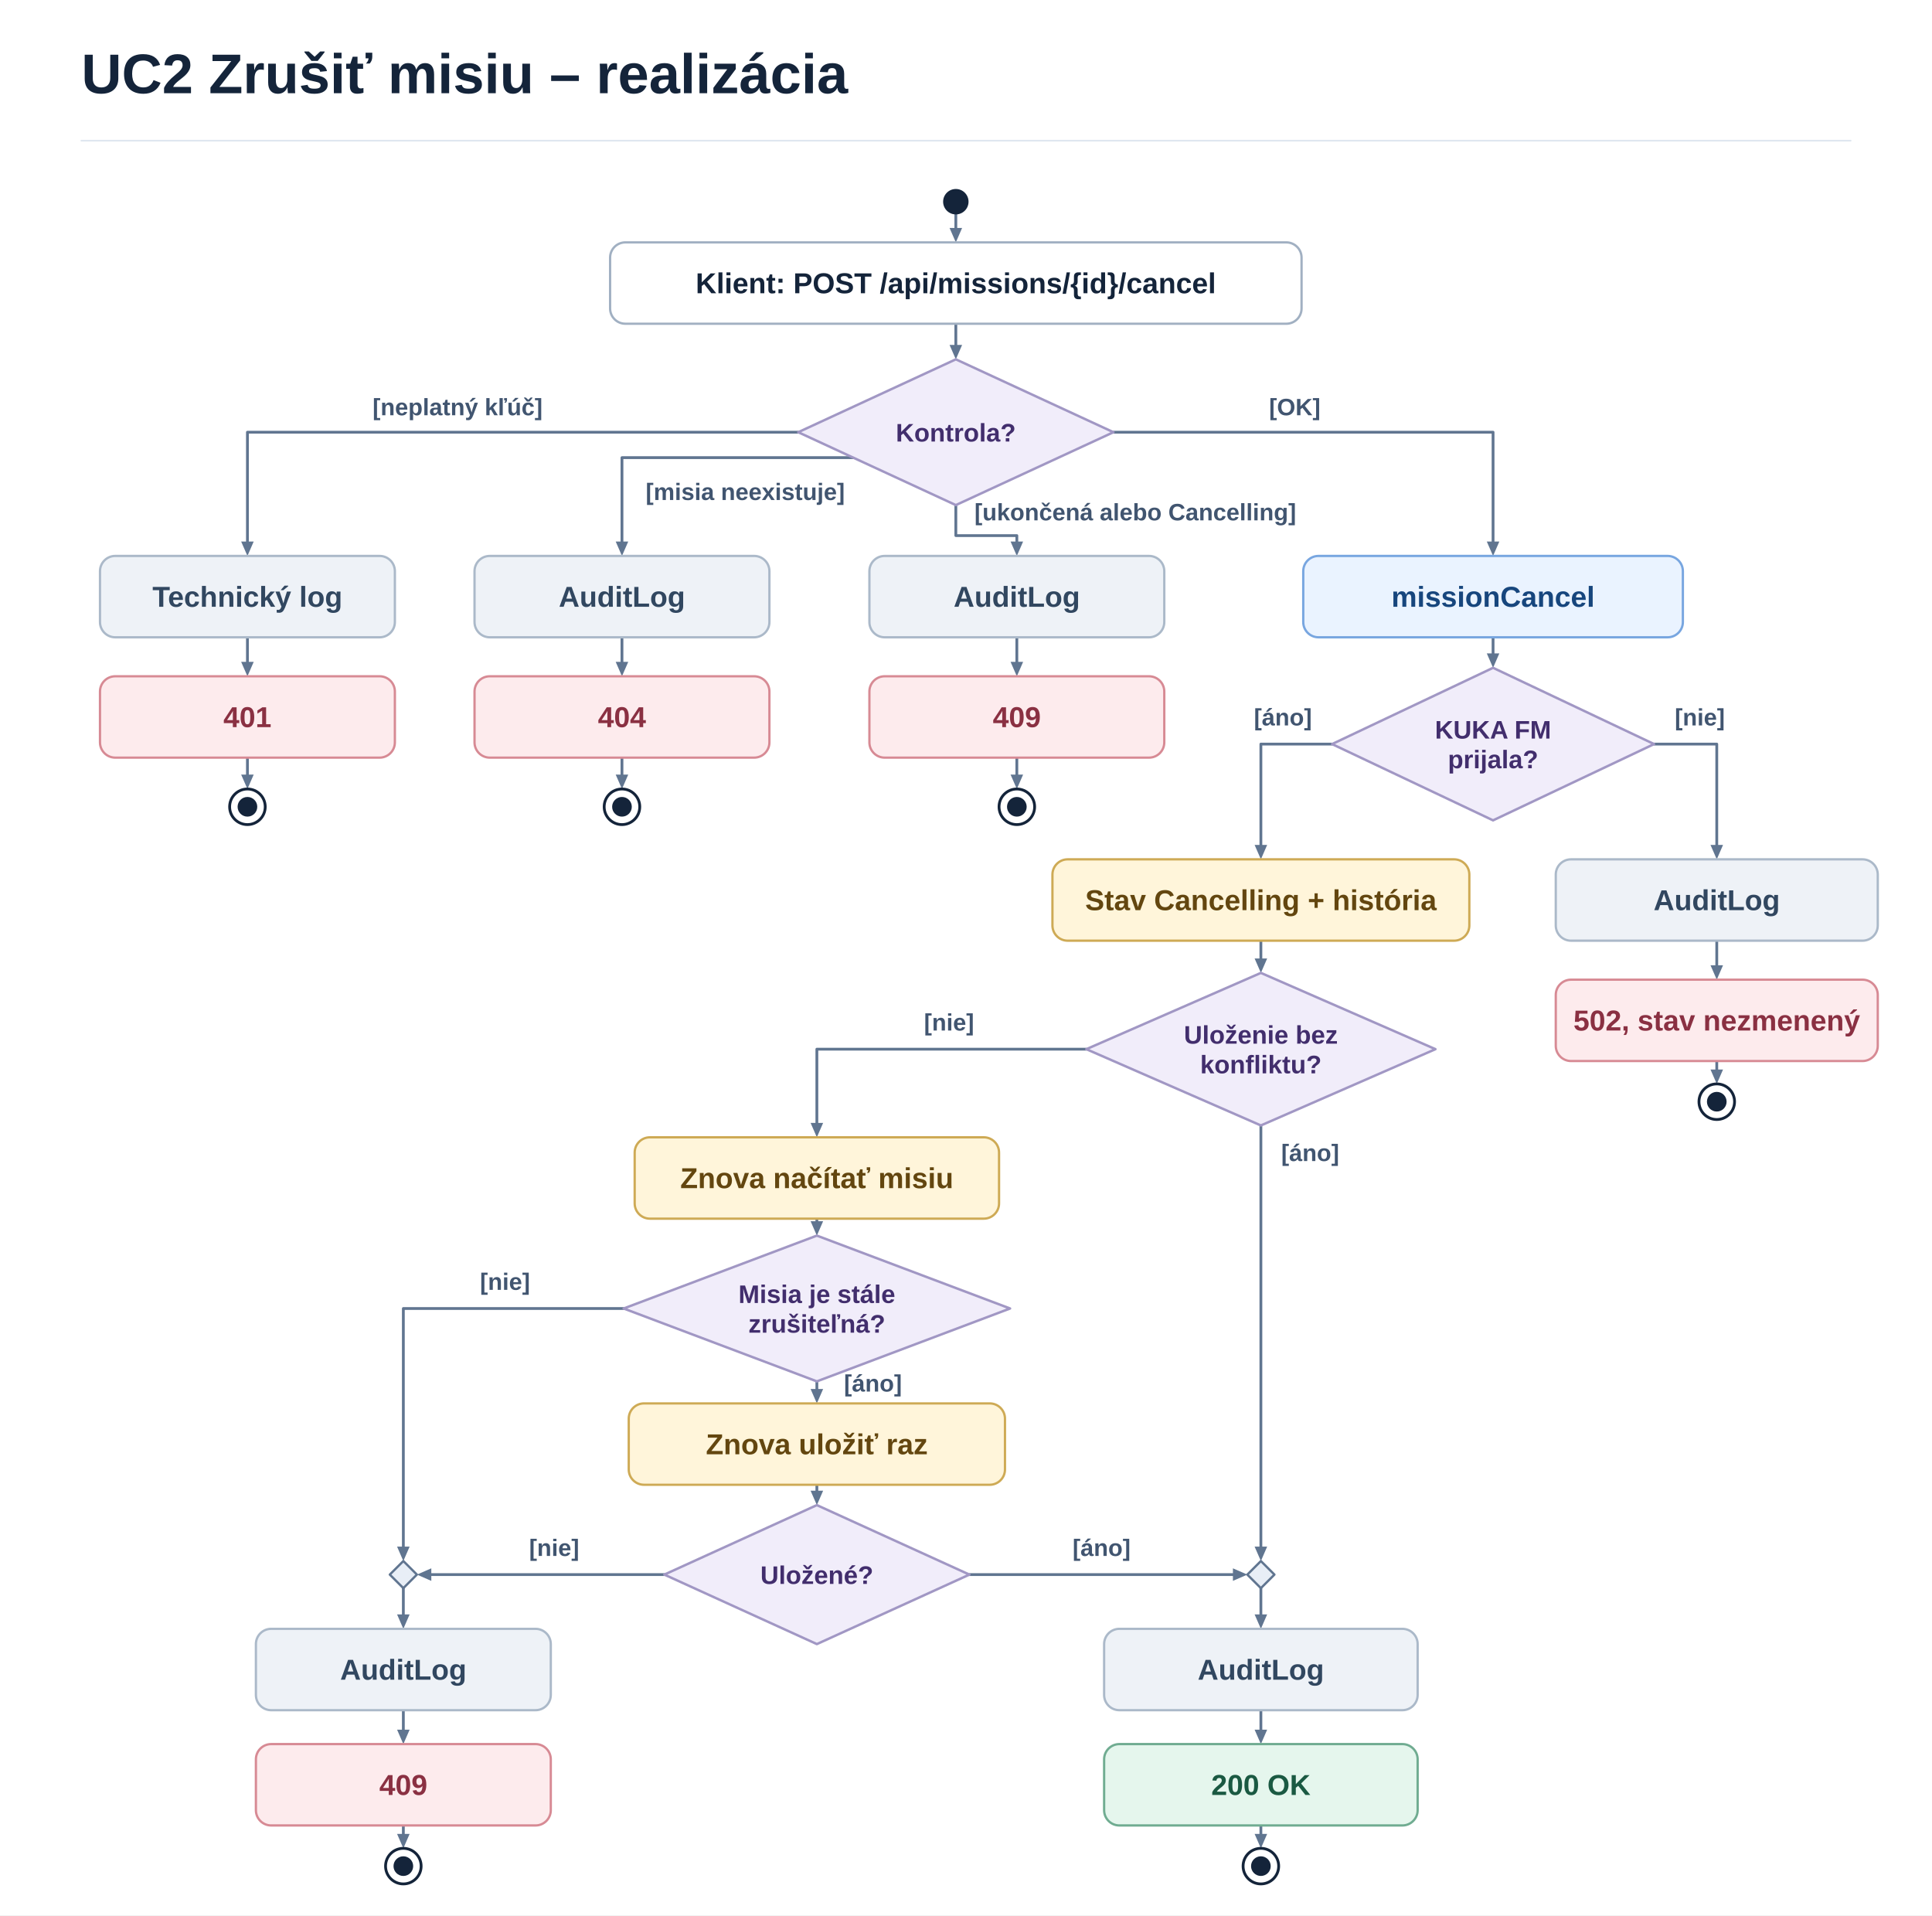
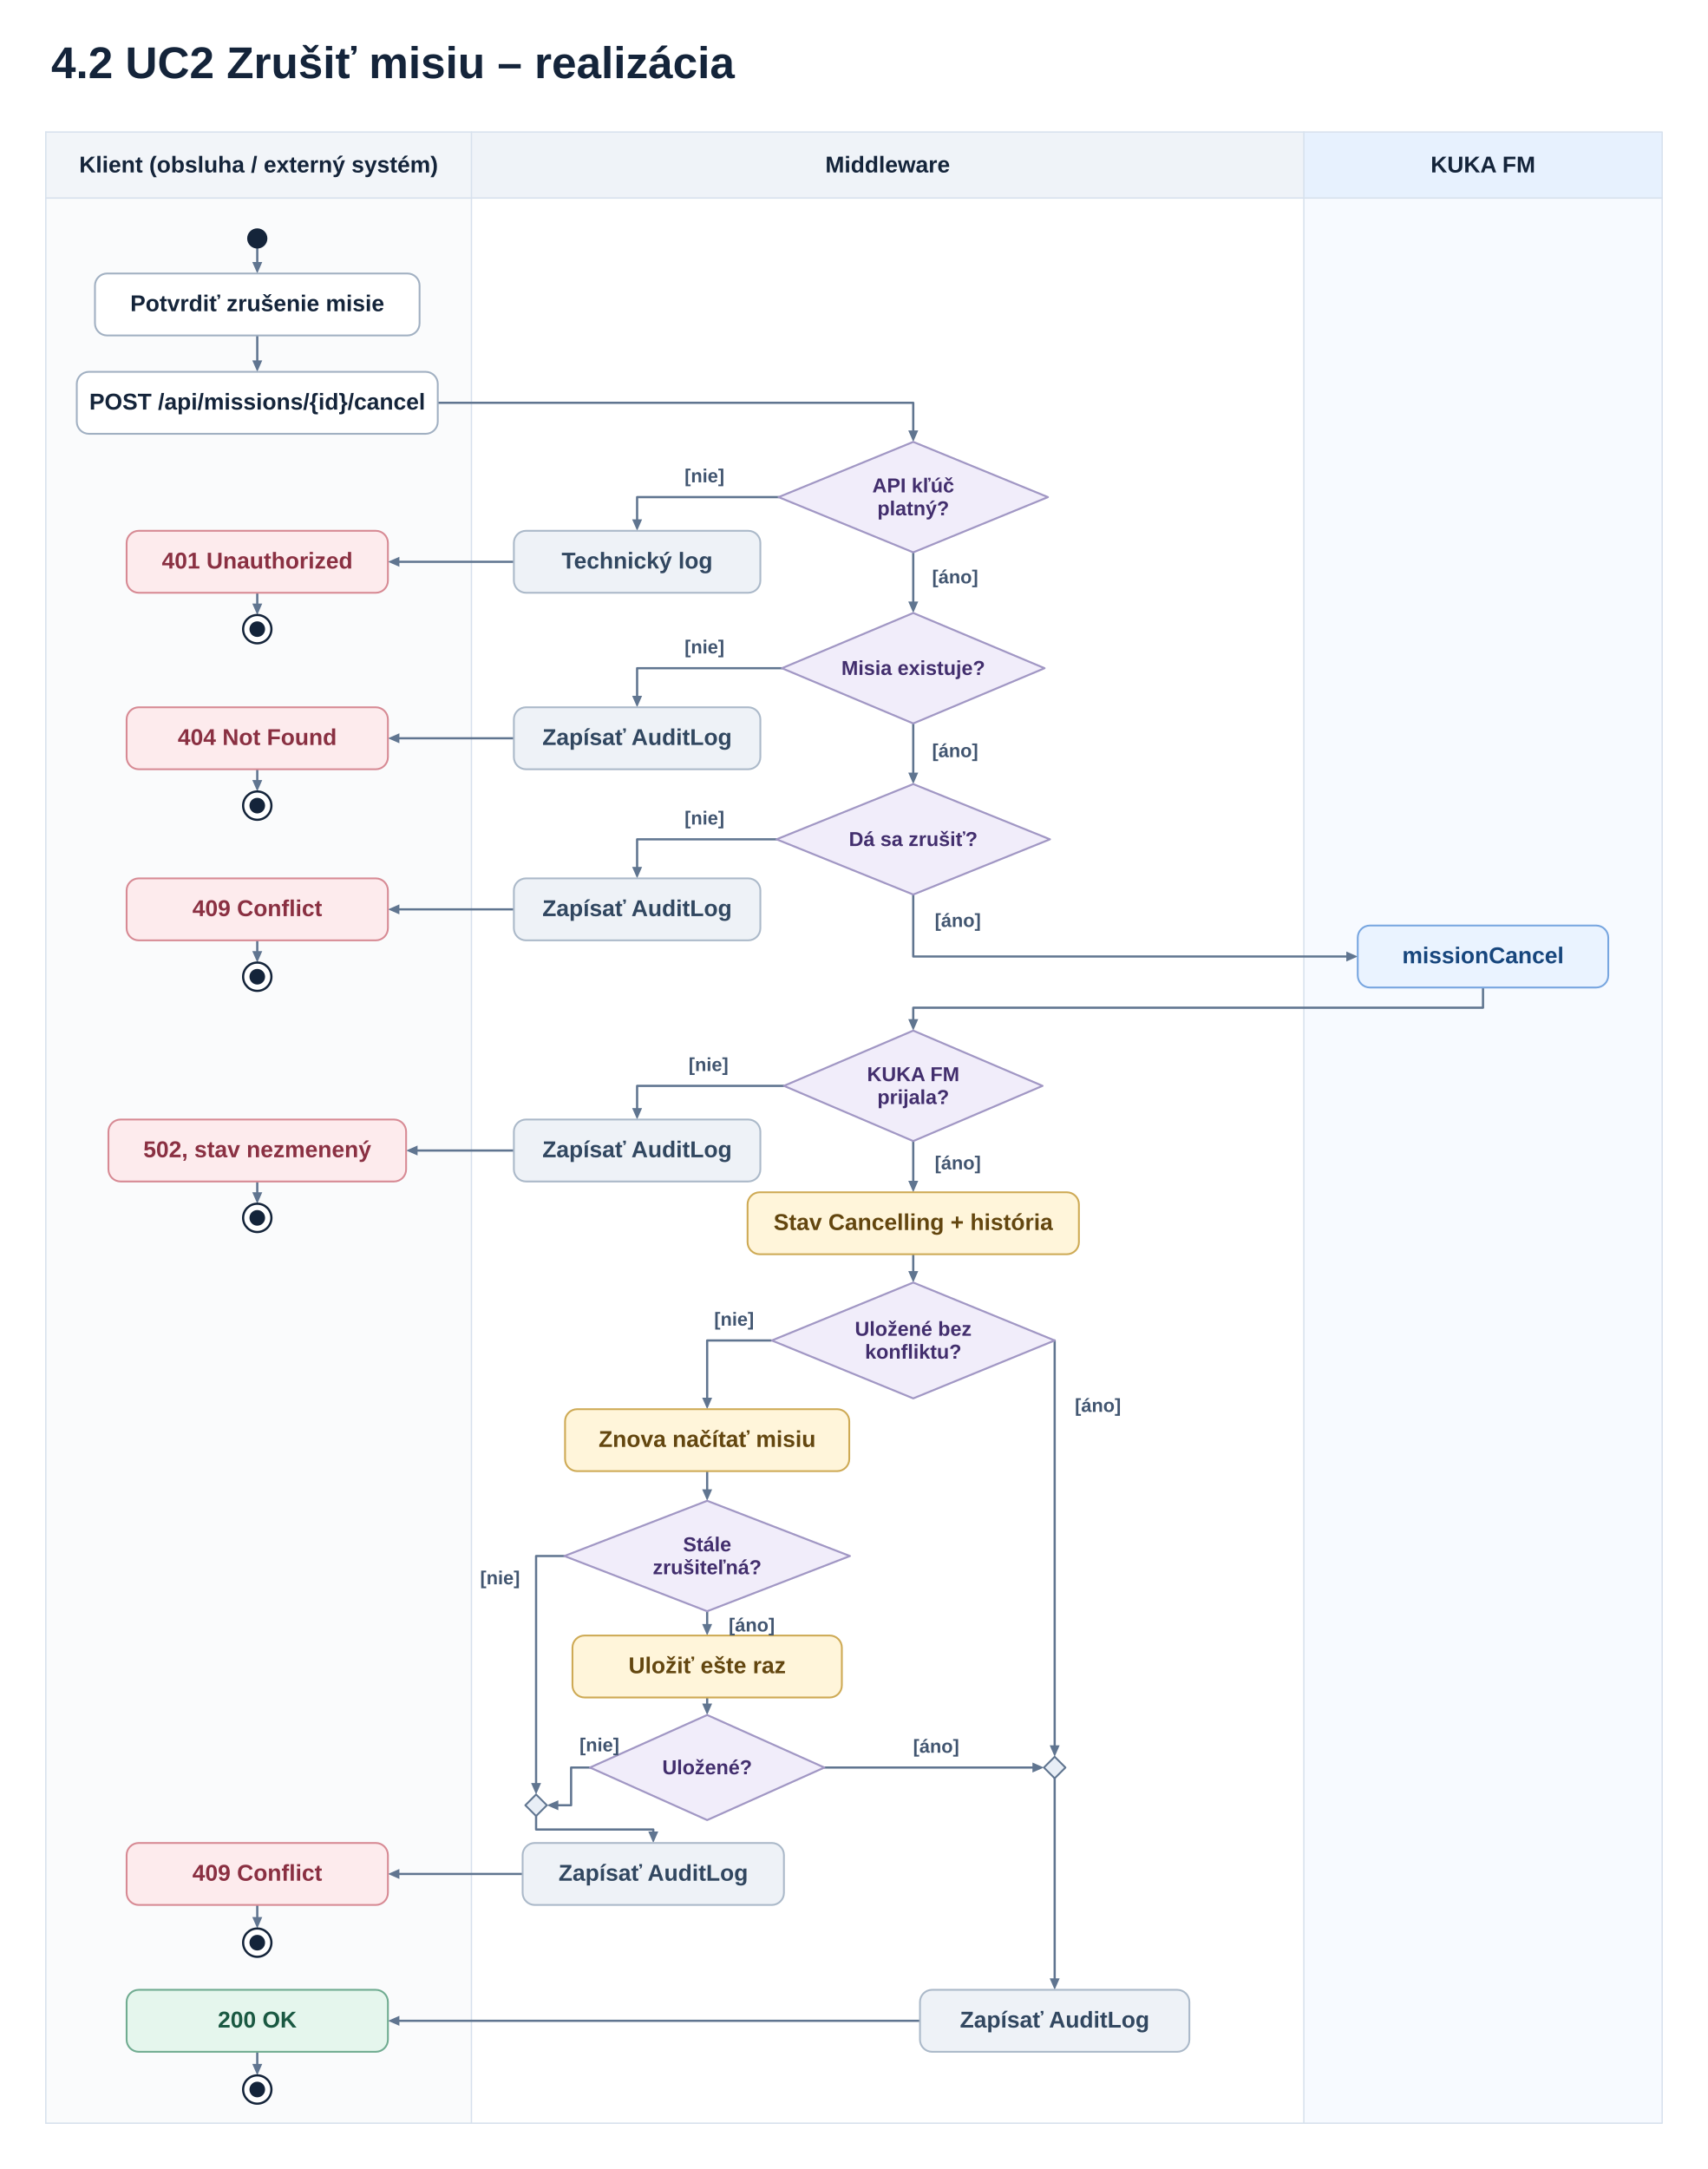
- <svg xmlns="http://www.w3.org/2000/svg" width="1140" height="1130" viewBox="0 0 1140 1130" role="img" aria-labelledby="diagram-title" font-family="Segoe UI, Helvetica Neue, Arial, sans-serif">
+ <svg xmlns="http://www.w3.org/2000/svg" width="1268" height="1610" viewBox="0 0 1268 1610" role="img" aria-labelledby="diagram-title" font-family="Segoe UI, Helvetica Neue, Arial, sans-serif">
  <g>
-     <rect x="0" y="0" width="1140" height="1130" rx="0" fill="#FFFFFF" stroke="none" stroke-width="1.35" />
-     <polyline points="48,83 1092,83" fill="none" stroke="#DFE7F0" stroke-width="1" stroke-linecap="round" stroke-linejoin="round" />
+     <rect x="0" y="0" width="1268" height="1610" rx="0" fill="#FFFFFF" stroke="none" stroke-width="1.35" />
+     <rect x="34" y="98" width="316" height="1478" rx="0" fill="#FAFBFC" stroke="none" stroke-width="1.35" />
+     <rect x="34" y="98" width="316" height="49" rx="0" fill="#F2F5F9" stroke="none" stroke-width="1.35" />
+     <polyline points="34,98 34,1576" fill="none" stroke="#D7E1ED" stroke-width="1" stroke-linecap="round" stroke-linejoin="round" />
+     <rect x="350" y="98" width="618" height="1478" rx="0" fill="#FFFFFF" stroke="none" stroke-width="1.35" />
+     <rect x="350" y="98" width="618" height="49" rx="0" fill="#EFF3F8" stroke="none" stroke-width="1.35" />
+     <polyline points="350,98 350,1576" fill="none" stroke="#D7E1ED" stroke-width="1" stroke-linecap="round" stroke-linejoin="round" />
+     <rect x="968" y="98" width="266" height="1478" rx="0" fill="#F7FAFF" stroke="none" stroke-width="1.35" />
+     <rect x="968" y="98" width="266" height="49" rx="0" fill="#E7F1FE" stroke="none" stroke-width="1.35" />
+     <polyline points="968,98 968,1576" fill="none" stroke="#D7E1ED" stroke-width="1" stroke-linecap="round" stroke-linejoin="round" />
+     <polyline points="34,98 1234,98 1234,1576 34,1576" fill="none" stroke="#D7E1ED" stroke-width="1" stroke-linecap="round" stroke-linejoin="round" />
+     <polyline points="34,147 1234,147" fill="none" stroke="#D7E1ED" stroke-width="1" stroke-linecap="round" stroke-linejoin="round" />
  </g>
  <g>
-     <polyline points="146,376 146.0,391.5" fill="none" stroke="#607590" stroke-width="1.65" stroke-linecap="round" stroke-linejoin="round" />
-     <polygon points="146,399 142.30,390.50 149.70,390.50" fill="#607590" />
-     <polyline points="146,447 146.0,458.0" fill="none" stroke="#607590" stroke-width="1.65" stroke-linecap="round" stroke-linejoin="round" />
-     <polygon points="146,465.5 142.30,457.00 149.70,457.00" fill="#607590" />
-     <polyline points="367,376 367.0,391.5" fill="none" stroke="#607590" stroke-width="1.65" stroke-linecap="round" stroke-linejoin="round" />
-     <polygon points="367,399 363.30,390.50 370.70,390.50" fill="#607590" />
-     <polyline points="367,447 367.0,458.0" fill="none" stroke="#607590" stroke-width="1.65" stroke-linecap="round" stroke-linejoin="round" />
-     <polygon points="367,465.5 363.30,457.00 370.70,457.00" fill="#607590" />
-     <polyline points="600,376 600.0,391.5" fill="none" stroke="#607590" stroke-width="1.65" stroke-linecap="round" stroke-linejoin="round" />
-     <polygon points="600,399 596.30,390.50 603.70,390.50" fill="#607590" />
-     <polyline points="600,447 600.0,458.0" fill="none" stroke="#607590" stroke-width="1.65" stroke-linecap="round" stroke-linejoin="round" />
-     <polygon points="600,465.5 596.30,457.00 603.70,457.00" fill="#607590" />
-     <polyline points="564,126.5 564.0,135.5" fill="none" stroke="#607590" stroke-width="1.65" stroke-linecap="round" stroke-linejoin="round" />
-     <polygon points="564,143 560.30,134.50 567.70,134.50" fill="#607590" />
-     <polyline points="564,191 564.0,204.5" fill="none" stroke="#607590" stroke-width="1.65" stroke-linecap="round" stroke-linejoin="round" />
-     <polygon points="564,212 560.30,203.50 567.70,203.50" fill="#607590" />
-     <polyline points="471,255 146,255 146.0,320.5" fill="none" stroke="#607590" stroke-width="1.65" stroke-linecap="round" stroke-linejoin="round" />
-     <polygon points="146,328 142.30,319.50 149.70,319.50" fill="#607590" />
-     <polyline points="504,270 367,270 367.0,320.5" fill="none" stroke="#607590" stroke-width="1.65" stroke-linecap="round" stroke-linejoin="round" />
-     <polygon points="367,328 363.30,319.50 370.70,319.50" fill="#607590" />
-     <polyline points="564,298 564,316 600,316 600.0,320.5" fill="none" stroke="#607590" stroke-width="1.65" stroke-linecap="round" stroke-linejoin="round" />
-     <polygon points="600,328 596.30,319.50 603.70,319.50" fill="#607590" />
-     <polyline points="657,255 881,255 881.0,320.5" fill="none" stroke="#607590" stroke-width="1.65" stroke-linecap="round" stroke-linejoin="round" />
-     <polygon points="881,328 877.30,319.50 884.70,319.50" fill="#607590" />
-     <polyline points="881,376 881.0,386.5" fill="none" stroke="#607590" stroke-width="1.65" stroke-linecap="round" stroke-linejoin="round" />
-     <polygon points="881,394 877.30,385.50 884.70,385.50" fill="#607590" />
-     <polyline points="786,439 744,439 744.0,499.5" fill="none" stroke="#607590" stroke-width="1.65" stroke-linecap="round" stroke-linejoin="round" />
-     <polygon points="744,507 740.30,498.50 747.70,498.50" fill="#607590" />
-     <polyline points="976,439 1013,439 1013.0,499.5" fill="none" stroke="#607590" stroke-width="1.65" stroke-linecap="round" stroke-linejoin="round" />
-     <polygon points="1013,507 1009.30,498.50 1016.70,498.50" fill="#607590" />
-     <polyline points="1013,555 1013.0,570.5" fill="none" stroke="#607590" stroke-width="1.65" stroke-linecap="round" stroke-linejoin="round" />
-     <polygon points="1013,578 1009.30,569.50 1016.70,569.50" fill="#607590" />
-     <polyline points="1013,626 1013.0,632.0" fill="none" stroke="#607590" stroke-width="1.65" stroke-linecap="round" stroke-linejoin="round" />
-     <polygon points="1013,639.5 1009.30,631.00 1016.70,631.00" fill="#607590" />
-     <polyline points="744,555 744.0,566.5" fill="none" stroke="#607590" stroke-width="1.65" stroke-linecap="round" stroke-linejoin="round" />
-     <polygon points="744,574 740.30,565.50 747.70,565.50" fill="#607590" />
-     <polyline points="641,619 482,619 482.0,663.5" fill="none" stroke="#607590" stroke-width="1.65" stroke-linecap="round" stroke-linejoin="round" />
-     <polygon points="482,671 478.30,662.50 485.70,662.50" fill="#607590" />
-     <polyline points="744,664 744.0,913.5" fill="none" stroke="#607590" stroke-width="1.65" stroke-linecap="round" stroke-linejoin="round" />
-     <polygon points="744,921 740.30,912.50 747.70,912.50" fill="#607590" />
-     <polyline points="482,719 482.0,721.5" fill="none" stroke="#607590" stroke-width="1.65" stroke-linecap="round" stroke-linejoin="round" />
-     <polygon points="482,729 478.30,720.50 485.70,720.50" fill="#607590" />
-     <polyline points="368,772 238,772 238.0,913.5" fill="none" stroke="#607590" stroke-width="1.65" stroke-linecap="round" stroke-linejoin="round" />
-     <polygon points="238,921 234.30,912.50 241.70,912.50" fill="#607590" />
-     <polyline points="482,815 482.0,820.5" fill="none" stroke="#607590" stroke-width="1.65" stroke-linecap="round" stroke-linejoin="round" />
-     <polygon points="482,828 478.30,819.50 485.70,819.50" fill="#607590" />
-     <polyline points="482,876 482.0,880.5" fill="none" stroke="#607590" stroke-width="1.65" stroke-linecap="round" stroke-linejoin="round" />
-     <polygon points="482,888 478.30,879.50 485.70,879.50" fill="#607590" />
-     <polyline points="392,929 253.5,929.0" fill="none" stroke="#607590" stroke-width="1.65" stroke-linecap="round" stroke-linejoin="round" />
-     <polygon points="246,929 254.50,925.30 254.50,932.70" fill="#607590" />
-     <polyline points="572,929 728.5,929.0" fill="none" stroke="#607590" stroke-width="1.65" stroke-linecap="round" stroke-linejoin="round" />
-     <polygon points="736,929 727.50,932.70 727.50,925.30" fill="#607590" />
-     <polyline points="238,937 238.0,953.5" fill="none" stroke="#607590" stroke-width="1.65" stroke-linecap="round" stroke-linejoin="round" />
-     <polygon points="238,961 234.30,952.50 241.70,952.50" fill="#607590" />
-     <polyline points="238,1009 238.0,1021.5" fill="none" stroke="#607590" stroke-width="1.65" stroke-linecap="round" stroke-linejoin="round" />
-     <polygon points="238,1029 234.30,1020.50 241.70,1020.50" fill="#607590" />
-     <polyline points="238,1077 238.0,1083.0" fill="none" stroke="#607590" stroke-width="1.65" stroke-linecap="round" stroke-linejoin="round" />
-     <polygon points="238,1090.5 234.30,1082.00 241.70,1082.00" fill="#607590" />
-     <polyline points="744,937 744.0,953.5" fill="none" stroke="#607590" stroke-width="1.65" stroke-linecap="round" stroke-linejoin="round" />
-     <polygon points="744,961 740.30,952.50 747.70,952.50" fill="#607590" />
-     <polyline points="744,1009 744.0,1021.5" fill="none" stroke="#607590" stroke-width="1.65" stroke-linecap="round" stroke-linejoin="round" />
-     <polygon points="744,1029 740.30,1020.50 747.70,1020.50" fill="#607590" />
-     <polyline points="744,1077 744.0,1083.0" fill="none" stroke="#607590" stroke-width="1.65" stroke-linecap="round" stroke-linejoin="round" />
-     <polygon points="744,1090.5 740.30,1082.00 747.70,1082.00" fill="#607590" />
+     <polyline points="191,184.5 191,195.5" fill="none" stroke="#607590" stroke-width="1.65" stroke-linecap="round" stroke-linejoin="round" />
+     <polygon points="191,203 187.30,194.50 194.70,194.50" fill="#607590" />
+     <polyline points="191,249 191,268.5" fill="none" stroke="#607590" stroke-width="1.65" stroke-linecap="round" stroke-linejoin="round" />
+     <polygon points="191,276 187.30,267.50 194.70,267.50" fill="#607590" />
+     <polyline points="325,299 678,299 678,320.5" fill="none" stroke="#607590" stroke-width="1.65" stroke-linecap="round" stroke-linejoin="round" />
+     <polygon points="678,328 674.30,319.50 681.70,319.50" fill="#607590" />
+     <polyline points="578,369 473,369 473,386.5" fill="none" stroke="#607590" stroke-width="1.65" stroke-linecap="round" stroke-linejoin="round" />
+     <polygon points="473,394 469.30,385.50 476.70,385.50" fill="#607590" />
+     <polyline points="381.5,417 295.5,417" fill="none" stroke="#607590" stroke-width="1.65" stroke-linecap="round" stroke-linejoin="round" />
+     <polygon points="288,417 296.50,413.30 296.50,420.70" fill="#607590" />
+     <polyline points="191,440 191,449" fill="none" stroke="#607590" stroke-width="1.65" stroke-linecap="round" stroke-linejoin="round" />
+     <polygon points="191,456.5 187.30,448.00 194.70,448.00" fill="#607590" />
+     <polyline points="678,410 678,447.5" fill="none" stroke="#607590" stroke-width="1.65" stroke-linecap="round" stroke-linejoin="round" />
+     <polygon points="678,455 674.30,446.50 681.70,446.50" fill="#607590" />
+     <polyline points="580.5,496 473,496 473,517.5" fill="none" stroke="#607590" stroke-width="1.65" stroke-linecap="round" stroke-linejoin="round" />
+     <polygon points="473,525 469.30,516.50 476.70,516.50" fill="#607590" />
+     <polyline points="381.5,548 295.5,548" fill="none" stroke="#607590" stroke-width="1.65" stroke-linecap="round" stroke-linejoin="round" />
+     <polygon points="288,548 296.50,544.30 296.50,551.70" fill="#607590" />
+     <polyline points="191,571 191,580" fill="none" stroke="#607590" stroke-width="1.65" stroke-linecap="round" stroke-linejoin="round" />
+     <polygon points="191,587.5 187.30,579.00 194.70,579.00" fill="#607590" />
+     <polyline points="678,537 678,574.5" fill="none" stroke="#607590" stroke-width="1.65" stroke-linecap="round" stroke-linejoin="round" />
+     <polygon points="678,582 674.30,573.50 681.70,573.50" fill="#607590" />
+     <polyline points="576.5,623 473,623 473,644.5" fill="none" stroke="#607590" stroke-width="1.65" stroke-linecap="round" stroke-linejoin="round" />
+     <polygon points="473,652 469.30,643.50 476.70,643.50" fill="#607590" />
+     <polyline points="381.5,675 295.5,675" fill="none" stroke="#607590" stroke-width="1.65" stroke-linecap="round" stroke-linejoin="round" />
+     <polygon points="288,675 296.50,671.30 296.50,678.70" fill="#607590" />
+     <polyline points="191,698 191,707" fill="none" stroke="#607590" stroke-width="1.65" stroke-linecap="round" stroke-linejoin="round" />
+     <polygon points="191,714.5 187.30,706.00 194.70,706.00" fill="#607590" />
+     <polyline points="678,664 678,710 1000.5,710" fill="none" stroke="#607590" stroke-width="1.65" stroke-linecap="round" stroke-linejoin="round" />
+     <polygon points="1008,710 999.50,713.70 999.50,706.30" fill="#607590" />
+     <polyline points="1101,733 1101,748 678,748 678,757.5" fill="none" stroke="#607590" stroke-width="1.65" stroke-linecap="round" stroke-linejoin="round" />
+     <polygon points="678,765 674.30,756.50 681.70,756.50" fill="#607590" />
+     <polyline points="582,806 473,806 473,823.5" fill="none" stroke="#607590" stroke-width="1.65" stroke-linecap="round" stroke-linejoin="round" />
+     <polygon points="473,831 469.30,822.50 476.70,822.50" fill="#607590" />
+     <polyline points="381.5,854 309,854" fill="none" stroke="#607590" stroke-width="1.65" stroke-linecap="round" stroke-linejoin="round" />
+     <polygon points="301.5,854 310.00,850.30 310.00,857.70" fill="#607590" />
+     <polyline points="191,877 191,886" fill="none" stroke="#607590" stroke-width="1.65" stroke-linecap="round" stroke-linejoin="round" />
+     <polygon points="191,893.5 187.30,885.00 194.70,885.00" fill="#607590" />
+     <polyline points="678,847 678,877.5" fill="none" stroke="#607590" stroke-width="1.65" stroke-linecap="round" stroke-linejoin="round" />
+     <polygon points="678,885 674.30,876.50 681.70,876.50" fill="#607590" />
+     <polyline points="678,931 678,944.5" fill="none" stroke="#607590" stroke-width="1.65" stroke-linecap="round" stroke-linejoin="round" />
+     <polygon points="678,952 674.30,943.50 681.70,943.50" fill="#607590" />
+     <polyline points="572.5,995 525,995 525,1038.5" fill="none" stroke="#607590" stroke-width="1.65" stroke-linecap="round" stroke-linejoin="round" />
+     <polygon points="525,1046 521.30,1037.50 528.70,1037.50" fill="#607590" />
+     <polyline points="783,995 783,1296.5" fill="none" stroke="#607590" stroke-width="1.65" stroke-linecap="round" stroke-linejoin="round" />
+     <polygon points="783,1304 779.30,1295.50 786.70,1295.50" fill="#607590" />
+     <polyline points="525,1092 525,1106.5" fill="none" stroke="#607590" stroke-width="1.65" stroke-linecap="round" stroke-linejoin="round" />
+     <polygon points="525,1114 521.30,1105.50 528.70,1105.50" fill="#607590" />
+     <polyline points="419,1155 398,1155 398,1324.5" fill="none" stroke="#607590" stroke-width="1.65" stroke-linecap="round" stroke-linejoin="round" />
+     <polygon points="398,1332 394.30,1323.50 401.70,1323.50" fill="#607590" />
+     <polyline points="525,1196 525,1206.5" fill="none" stroke="#607590" stroke-width="1.65" stroke-linecap="round" stroke-linejoin="round" />
+     <polygon points="525,1214 521.30,1205.50 528.70,1205.50" fill="#607590" />
+     <polyline points="525,1260 525,1265.5" fill="none" stroke="#607590" stroke-width="1.65" stroke-linecap="round" stroke-linejoin="round" />
+     <polygon points="525,1273 521.30,1264.50 528.70,1264.50" fill="#607590" />
+     <polyline points="438,1312 424,1312 424,1340 413.5,1340" fill="none" stroke="#607590" stroke-width="1.65" stroke-linecap="round" stroke-linejoin="round" />
+     <polygon points="406,1340 414.50,1336.30 414.50,1343.70" fill="#607590" />
+     <polyline points="612,1312 767.5,1312" fill="none" stroke="#607590" stroke-width="1.65" stroke-linecap="round" stroke-linejoin="round" />
+     <polygon points="775,1312 766.50,1315.70 766.50,1308.30" fill="#607590" />
+     <polyline points="398,1348 398,1358 485,1358 485,1360.5" fill="none" stroke="#607590" stroke-width="1.65" stroke-linecap="round" stroke-linejoin="round" />
+     <polygon points="485,1368 481.30,1359.50 488.70,1359.50" fill="#607590" />
+     <polyline points="388,1391 295.5,1391" fill="none" stroke="#607590" stroke-width="1.65" stroke-linecap="round" stroke-linejoin="round" />
+     <polygon points="288,1391 296.50,1387.30 296.50,1394.70" fill="#607590" />
+     <polyline points="191,1414 191,1424" fill="none" stroke="#607590" stroke-width="1.65" stroke-linecap="round" stroke-linejoin="round" />
+     <polygon points="191,1431.5 187.30,1423.00 194.70,1423.00" fill="#607590" />
+     <polyline points="783,1320 783,1469.5" fill="none" stroke="#607590" stroke-width="1.65" stroke-linecap="round" stroke-linejoin="round" />
+     <polygon points="783,1477 779.30,1468.50 786.70,1468.50" fill="#607590" />
+     <polyline points="683,1500 295.5,1500" fill="none" stroke="#607590" stroke-width="1.65" stroke-linecap="round" stroke-linejoin="round" />
+     <polygon points="288,1500 296.50,1496.30 296.50,1503.70" fill="#607590" />
+     <polyline points="191,1523 191,1533" fill="none" stroke="#607590" stroke-width="1.65" stroke-linecap="round" stroke-linejoin="round" />
+     <polygon points="191,1540.5 187.30,1532.00 194.70,1532.00" fill="#607590" />
  </g>
  <g>
-     <circle cx="564" cy="119" r="7.5" fill="#14243A" />
-     <rect x="360.0" y="143.0" width="408" height="48" rx="9" fill="#FFFFFF" stroke="#A1B0C2" stroke-width="1.35" />
-     <text x="564" y="173.0" fill="#14243A" text-anchor="middle" font-size="17" font-weight="600">Klient: POST /api/missions/{id}/cancel</text>
-     <polygon points="564,212.0 657.0,255 564,298.0 471.0,255" fill="#F1EDFA" stroke="#A197C4" stroke-width="1.45" stroke-linejoin="round" />
-     <text x="564" y="260.5" fill="#422E6D" text-anchor="middle" font-size="15" font-weight="600">Kontrola?</text>
-     <rect x="59.0" y="328.0" width="174" height="48" rx="9" fill="#EEF2F7" stroke="#ABB9C9" stroke-width="1.35" />
-     <text x="146" y="358.0" fill="#314760" text-anchor="middle" font-size="17" font-weight="600">Technický log</text>
-     <rect x="59.0" y="399.0" width="174" height="48" rx="9" fill="#FDEBED" stroke="#D78A94" stroke-width="1.35" />
-     <text x="146" y="429.0" fill="#8A3042" text-anchor="middle" font-size="17" font-weight="600">401</text>
-     <circle cx="146" cy="476" r="10.5" fill="#FFFFFF" stroke="#14243A" stroke-width="1.65" />
-     <circle cx="146" cy="476" r="5.8" fill="#14243A" />
-     <rect x="280.0" y="328.0" width="174" height="48" rx="9" fill="#EEF2F7" stroke="#ABB9C9" stroke-width="1.35" />
-     <text x="367" y="358.0" fill="#314760" text-anchor="middle" font-size="17" font-weight="600">AuditLog</text>
-     <rect x="280.0" y="399.0" width="174" height="48" rx="9" fill="#FDEBED" stroke="#D78A94" stroke-width="1.35" />
-     <text x="367" y="429.0" fill="#8A3042" text-anchor="middle" font-size="17" font-weight="600">404</text>
-     <circle cx="367" cy="476" r="10.5" fill="#FFFFFF" stroke="#14243A" stroke-width="1.65" />
-     <circle cx="367" cy="476" r="5.8" fill="#14243A" />
-     <rect x="513.0" y="328.0" width="174" height="48" rx="9" fill="#EEF2F7" stroke="#ABB9C9" stroke-width="1.35" />
-     <text x="600" y="358.0" fill="#314760" text-anchor="middle" font-size="17" font-weight="600">AuditLog</text>
-     <rect x="513.0" y="399.0" width="174" height="48" rx="9" fill="#FDEBED" stroke="#D78A94" stroke-width="1.35" />
-     <text x="600" y="429.0" fill="#8A3042" text-anchor="middle" font-size="17" font-weight="600">409</text>
-     <circle cx="600" cy="476" r="10.5" fill="#FFFFFF" stroke="#14243A" stroke-width="1.65" />
-     <circle cx="600" cy="476" r="5.8" fill="#14243A" />
-     <rect x="769.0" y="328.0" width="224" height="48" rx="9" fill="#EAF3FF" stroke="#78A6E0" stroke-width="1.35" />
-     <text x="881" y="358.0" fill="#17467D" text-anchor="middle" font-size="17" font-weight="600">missionCancel</text>
-     <polygon points="881,394.0 976.0,439 881,484.0 786.0,439" fill="#F1EDFA" stroke="#A197C4" stroke-width="1.45" stroke-linejoin="round" />
-     <text x="881" y="435.75" fill="#422E6D" text-anchor="middle" font-size="15" font-weight="600">KUKA FM</text>
-     <text x="881" y="453.25" fill="#422E6D" text-anchor="middle" font-size="15" font-weight="600">prijala?</text>
-     <rect x="918.0" y="507.0" width="190" height="48" rx="9" fill="#EEF2F7" stroke="#ABB9C9" stroke-width="1.35" />
-     <text x="1013" y="537.0" fill="#314760" text-anchor="middle" font-size="17" font-weight="600">AuditLog</text>
-     <rect x="918.0" y="578.0" width="190" height="48" rx="9" fill="#FDEBED" stroke="#D78A94" stroke-width="1.35" />
-     <text x="1013" y="608.0" fill="#8A3042" text-anchor="middle" font-size="17" font-weight="600">502, stav nezmenený</text>
-     <circle cx="1013" cy="650" r="10.5" fill="#FFFFFF" stroke="#14243A" stroke-width="1.65" />
-     <circle cx="1013" cy="650" r="5.8" fill="#14243A" />
-     <rect x="621.0" y="507.0" width="246" height="48" rx="9" fill="#FFF5DA" stroke="#CEAA55" stroke-width="1.35" />
-     <text x="744" y="537.0" fill="#63460F" text-anchor="middle" font-size="17" font-weight="600">Stav Cancelling + história</text>
-     <polygon points="744,574.0 847.0,619 744,664.0 641.0,619" fill="#F1EDFA" stroke="#A197C4" stroke-width="1.45" stroke-linejoin="round" />
-     <text x="744" y="615.75" fill="#422E6D" text-anchor="middle" font-size="15" font-weight="600">Uloženie bez</text>
-     <text x="744" y="633.25" fill="#422E6D" text-anchor="middle" font-size="15" font-weight="600">konfliktu?</text>
-     <rect x="374.5" y="671.0" width="215" height="48" rx="9" fill="#FFF5DA" stroke="#CEAA55" stroke-width="1.35" />
-     <text x="482" y="701.0" fill="#63460F" text-anchor="middle" font-size="17" font-weight="600">Znova načítať misiu</text>
-     <polygon points="482,729.0 596.0,772 482,815.0 368.0,772" fill="#F1EDFA" stroke="#A197C4" stroke-width="1.45" stroke-linejoin="round" />
-     <text x="482" y="768.75" fill="#422E6D" text-anchor="middle" font-size="15" font-weight="600">Misia je stále</text>
-     <text x="482" y="786.25" fill="#422E6D" text-anchor="middle" font-size="15" font-weight="600">zrušiteľná?</text>
-     <rect x="371.0" y="828.0" width="222" height="48" rx="9" fill="#FFF5DA" stroke="#CEAA55" stroke-width="1.35" />
-     <text x="482" y="858.0" fill="#63460F" text-anchor="middle" font-size="17" font-weight="600">Znova uložiť raz</text>
-     <polygon points="482,888.0 572.0,929 482,970.0 392.0,929" fill="#F1EDFA" stroke="#A197C4" stroke-width="1.45" stroke-linejoin="round" />
-     <text x="482" y="934.5" fill="#422E6D" text-anchor="middle" font-size="15" font-weight="600">Uložené?</text>
-     <path d="M238 921 l8 8 -8 8 -8 -8 Z" fill="#E8EEF6" stroke="#607590" stroke-width="1.35" stroke-linejoin="round" />
-     <rect x="151.0" y="961.0" width="174" height="48" rx="9" fill="#EEF2F7" stroke="#ABB9C9" stroke-width="1.35" />
-     <text x="238" y="991.0" fill="#314760" text-anchor="middle" font-size="17" font-weight="600">AuditLog</text>
-     <rect x="151.0" y="1029.0" width="174" height="48" rx="9" fill="#FDEBED" stroke="#D78A94" stroke-width="1.35" />
-     <text x="238" y="1059.0" fill="#8A3042" text-anchor="middle" font-size="17" font-weight="600">409</text>
-     <circle cx="238" cy="1101" r="10.5" fill="#FFFFFF" stroke="#14243A" stroke-width="1.65" />
-     <circle cx="238" cy="1101" r="5.8" fill="#14243A" />
-     <path d="M744 921 l8 8 -8 8 -8 -8 Z" fill="#E8EEF6" stroke="#607590" stroke-width="1.35" stroke-linejoin="round" />
-     <rect x="651.5" y="961.0" width="185" height="48" rx="9" fill="#EEF2F7" stroke="#ABB9C9" stroke-width="1.35" />
-     <text x="744" y="991.0" fill="#314760" text-anchor="middle" font-size="17" font-weight="600">AuditLog</text>
-     <rect x="651.5" y="1029.0" width="185" height="48" rx="9" fill="#E5F6ED" stroke="#70AC91" stroke-width="1.35" />
-     <text x="744" y="1059.0" fill="#1A5942" text-anchor="middle" font-size="17" font-weight="600">200 OK</text>
-     <circle cx="744" cy="1101" r="10.5" fill="#FFFFFF" stroke="#14243A" stroke-width="1.65" />
-     <circle cx="744" cy="1101" r="5.8" fill="#14243A" />
+     <circle cx="191" cy="177" r="7.5" fill="#14243A" />
+     <rect x="70.5" y="203.0" width="241" height="46" rx="9" fill="#FFFFFF" stroke="#A1B0C2" stroke-width="1.35" />
+     <text x="191" y="231.0" fill="#14243A" font-size="17" font-weight="600" text-anchor="middle">Potvrdiť zrušenie misie</text>
+     <rect x="57.0" y="276.0" width="268" height="46" rx="9" fill="#FFFFFF" stroke="#A1B0C2" stroke-width="1.35" />
+     <text x="191" y="304.0" fill="#14243A" font-size="17" font-weight="600" text-anchor="middle">POST /api/missions/{id}/cancel</text>
+     <polygon points="678,328 778,369 678,410 578,369" fill="#F1EDFA" stroke="#A197C4" stroke-width="1.45" stroke-linejoin="round" />
+     <text x="678" y="365.5" fill="#422E6D" font-size="15" font-weight="600" text-anchor="middle">API kľúč</text>
+     <text x="678" y="382.5" fill="#422E6D" font-size="15" font-weight="600" text-anchor="middle">platný?</text>
+     <rect x="381.5" y="394.0" width="183" height="46" rx="9" fill="#EEF2F7" stroke="#ABB9C9" stroke-width="1.35" />
+     <text x="473" y="422.0" fill="#314760" font-size="17" font-weight="600" text-anchor="middle">Technický log</text>
+     <rect x="94.0" y="394.0" width="194" height="46" rx="9" fill="#FDEBED" stroke="#D78A94" stroke-width="1.35" />
+     <text x="191" y="422.0" fill="#8A3042" font-size="17" font-weight="600" text-anchor="middle">401 Unauthorized</text>
+     <circle cx="191" cy="467" r="10.5" fill="#FFFFFF" stroke="#14243A" stroke-width="1.65" />
+     <circle cx="191" cy="467" r="5.8" fill="#14243A" />
+     <polygon points="678,455 775.5,496 678,537 580.5,496" fill="#F1EDFA" stroke="#A197C4" stroke-width="1.45" stroke-linejoin="round" />
+     <text x="678" y="501.0" fill="#422E6D" font-size="15" font-weight="600" text-anchor="middle">Misia existuje?</text>
+     <rect x="381.5" y="525.0" width="183" height="46" rx="9" fill="#EEF2F7" stroke="#ABB9C9" stroke-width="1.35" />
+     <text x="473" y="553.0" fill="#314760" font-size="17" font-weight="600" text-anchor="middle">Zapísať AuditLog</text>
+     <rect x="94.0" y="525.0" width="194" height="46" rx="9" fill="#FDEBED" stroke="#D78A94" stroke-width="1.35" />
+     <text x="191" y="553.0" fill="#8A3042" font-size="17" font-weight="600" text-anchor="middle">404 Not Found</text>
+     <circle cx="191" cy="598" r="10.5" fill="#FFFFFF" stroke="#14243A" stroke-width="1.65" />
+     <circle cx="191" cy="598" r="5.8" fill="#14243A" />
+     <polygon points="678,582 779.5,623 678,664 576.5,623" fill="#F1EDFA" stroke="#A197C4" stroke-width="1.45" stroke-linejoin="round" />
+     <text x="678" y="628.0" fill="#422E6D" font-size="15" font-weight="600" text-anchor="middle">Dá sa zrušiť?</text>
+     <rect x="381.5" y="652.0" width="183" height="46" rx="9" fill="#EEF2F7" stroke="#ABB9C9" stroke-width="1.35" />
+     <text x="473" y="680.0" fill="#314760" font-size="17" font-weight="600" text-anchor="middle">Zapísať AuditLog</text>
+     <rect x="94.0" y="652.0" width="194" height="46" rx="9" fill="#FDEBED" stroke="#D78A94" stroke-width="1.35" />
+     <text x="191" y="680.0" fill="#8A3042" font-size="17" font-weight="600" text-anchor="middle">409 Conflict</text>
+     <circle cx="191" cy="725" r="10.5" fill="#FFFFFF" stroke="#14243A" stroke-width="1.65" />
+     <circle cx="191" cy="725" r="5.8" fill="#14243A" />
+     <rect x="1008.0" y="687.0" width="186" height="46" rx="9" fill="#EAF3FF" stroke="#78A6E0" stroke-width="1.35" />
+     <text x="1101" y="715.0" fill="#17467D" font-size="17" font-weight="600" text-anchor="middle">missionCancel</text>
+     <polygon points="678,765 774,806 678,847 582,806" fill="#F1EDFA" stroke="#A197C4" stroke-width="1.45" stroke-linejoin="round" />
+     <text x="678" y="802.5" fill="#422E6D" font-size="15" font-weight="600" text-anchor="middle">KUKA FM</text>
+     <text x="678" y="819.5" fill="#422E6D" font-size="15" font-weight="600" text-anchor="middle">prijala?</text>
+     <rect x="381.5" y="831.0" width="183" height="46" rx="9" fill="#EEF2F7" stroke="#ABB9C9" stroke-width="1.35" />
+     <text x="473" y="859.0" fill="#314760" font-size="17" font-weight="600" text-anchor="middle">Zapísať AuditLog</text>
+     <rect x="80.5" y="831.0" width="221" height="46" rx="9" fill="#FDEBED" stroke="#D78A94" stroke-width="1.35" />
+     <text x="191" y="859.0" fill="#8A3042" font-size="17" font-weight="600" text-anchor="middle">502, stav nezmenený</text>
+     <circle cx="191" cy="904" r="10.5" fill="#FFFFFF" stroke="#14243A" stroke-width="1.65" />
+     <circle cx="191" cy="904" r="5.8" fill="#14243A" />
+     <rect x="555.0" y="885.0" width="246" height="46" rx="9" fill="#FFF5DA" stroke="#CEAA55" stroke-width="1.35" />
+     <text x="678" y="913.0" fill="#63460F" font-size="17" font-weight="600" text-anchor="middle">Stav Cancelling + história</text>
+     <polygon points="678,952 783,995 678,1038 573,995" fill="#F1EDFA" stroke="#A197C4" stroke-width="1.45" stroke-linejoin="round" />
+     <text x="678" y="991.5" fill="#422E6D" font-size="15" font-weight="600" text-anchor="middle">Uložené bez</text>
+     <text x="678" y="1008.5" fill="#422E6D" font-size="15" font-weight="600" text-anchor="middle">konfliktu?</text>
+     <rect x="419.5" y="1046.0" width="211" height="46" rx="9" fill="#FFF5DA" stroke="#CEAA55" stroke-width="1.35" />
+     <text x="525" y="1074.0" fill="#63460F" font-size="17" font-weight="600" text-anchor="middle">Znova načítať misiu</text>
+     <polygon points="525,1114 631,1155 525,1196 419,1155" fill="#F1EDFA" stroke="#A197C4" stroke-width="1.45" stroke-linejoin="round" />
+     <text x="525" y="1151.5" fill="#422E6D" font-size="15" font-weight="600" text-anchor="middle">Stále</text>
+     <text x="525" y="1168.5" fill="#422E6D" font-size="15" font-weight="600" text-anchor="middle">zrušiteľná?</text>
+     <rect x="425.0" y="1214.0" width="200" height="46" rx="9" fill="#FFF5DA" stroke="#CEAA55" stroke-width="1.35" />
+     <text x="525" y="1242.0" fill="#63460F" font-size="17" font-weight="600" text-anchor="middle">Uložiť ešte raz</text>
+     <polygon points="525,1273 612,1312 525,1351 438,1312" fill="#F1EDFA" stroke="#A197C4" stroke-width="1.45" stroke-linejoin="round" />
+     <text x="525" y="1317.0" fill="#422E6D" font-size="15" font-weight="600" text-anchor="middle">Uložené?</text>
+     <path d="M398 1332 l8 8 -8 8 -8 -8 Z" fill="#E8EEF6" stroke="#607590" stroke-width="1.35" stroke-linejoin="round" />
+     <rect x="388.0" y="1368.0" width="194" height="46" rx="9" fill="#EEF2F7" stroke="#ABB9C9" stroke-width="1.35" />
+     <text x="485" y="1396.0" fill="#314760" font-size="17" font-weight="600" text-anchor="middle">Zapísať AuditLog</text>
+     <rect x="94.0" y="1368.0" width="194" height="46" rx="9" fill="#FDEBED" stroke="#D78A94" stroke-width="1.35" />
+     <text x="191" y="1396.0" fill="#8A3042" font-size="17" font-weight="600" text-anchor="middle">409 Conflict</text>
+     <circle cx="191" cy="1442" r="10.5" fill="#FFFFFF" stroke="#14243A" stroke-width="1.65" />
+     <circle cx="191" cy="1442" r="5.8" fill="#14243A" />
+     <path d="M783 1304 l8 8 -8 8 -8 -8 Z" fill="#E8EEF6" stroke="#607590" stroke-width="1.35" stroke-linejoin="round" />
+     <rect x="683.0" y="1477.0" width="200" height="46" rx="9" fill="#EEF2F7" stroke="#ABB9C9" stroke-width="1.35" />
+     <text x="783" y="1505.0" fill="#314760" font-size="17" font-weight="600" text-anchor="middle">Zapísať AuditLog</text>
+     <rect x="94.0" y="1477.0" width="194" height="46" rx="9" fill="#E5F6ED" stroke="#70AC91" stroke-width="1.35" />
+     <text x="191" y="1505.0" fill="#1A5942" font-size="17" font-weight="600" text-anchor="middle">200 OK</text>
+     <circle cx="191" cy="1551" r="10.5" fill="#FFFFFF" stroke="#14243A" stroke-width="1.65" />
+     <circle cx="191" cy="1551" r="5.8" fill="#14243A" />
  </g>
  <g>
-     <text x="48" y="55" fill="#14243A" text-anchor="start" font-size="33" font-weight="700">UC2 Zrušiť misiu – realizácia</text>
-     <text x="270" y="245" fill="#415570" text-anchor="middle" font-size="14" font-weight="600">[neplatný kľúč]</text>
-     <text x="381" y="295" fill="#415570" text-anchor="start" font-size="14" font-weight="600">[misia neexistuje]</text>
-     <text x="575" y="307" fill="#415570" text-anchor="start" font-size="14" font-weight="600">[ukončená alebo Cancelling]</text>
-     <text x="764" y="245" fill="#415570" text-anchor="middle" font-size="14" font-weight="600">[OK]</text>
-     <text x="757" y="428" fill="#415570" text-anchor="middle" font-size="14" font-weight="600">[áno]</text>
-     <text x="1003" y="428" fill="#415570" text-anchor="middle" font-size="14" font-weight="600">[nie]</text>
-     <text x="560" y="608" fill="#415570" text-anchor="middle" font-size="14" font-weight="600">[nie]</text>
-     <text x="756" y="685" fill="#415570" text-anchor="start" font-size="14" font-weight="600">[áno]</text>
-     <text x="298" y="761" fill="#415570" text-anchor="middle" font-size="14" font-weight="600">[nie]</text>
-     <text x="498" y="821" fill="#415570" text-anchor="start" font-size="14" font-weight="600">[áno]</text>
-     <text x="327" y="918" fill="#415570" text-anchor="middle" font-size="14" font-weight="600">[nie]</text>
-     <text x="650" y="918" fill="#415570" text-anchor="middle" font-size="14" font-weight="600">[áno]</text>
+     <text x="38" y="58" fill="#14243A" font-size="33" font-weight="700" text-anchor="start">4.2 UC2 Zrušiť misiu – realizácia</text>
+     <text x="192.0" y="128" fill="#14243A" font-size="17" font-weight="700" text-anchor="middle">Klient (obsluha / externý systém)</text>
+     <text x="659.0" y="128" fill="#14243A" font-size="17" font-weight="700" text-anchor="middle">Middleware</text>
+     <text x="1101.0" y="128" fill="#14243A" font-size="17" font-weight="700" text-anchor="middle">KUKA FM</text>
+     <text x="523" y="358" fill="#415570" font-size="14" font-weight="600" text-anchor="middle">[nie]</text>
+     <text x="692" y="433" fill="#415570" font-size="14" font-weight="600" text-anchor="start">[áno]</text>
+     <text x="523" y="485" fill="#415570" font-size="14" font-weight="600" text-anchor="middle">[nie]</text>
+     <text x="692" y="562" fill="#415570" font-size="14" font-weight="600" text-anchor="start">[áno]</text>
+     <text x="523" y="612" fill="#415570" font-size="14" font-weight="600" text-anchor="middle">[nie]</text>
+     <text x="694" y="688" fill="#415570" font-size="14" font-weight="600" text-anchor="start">[áno]</text>
+     <text x="526" y="795" fill="#415570" font-size="14" font-weight="600" text-anchor="middle">[nie]</text>
+     <text x="694" y="868" fill="#415570" font-size="14" font-weight="600" text-anchor="start">[áno]</text>
+     <text x="545" y="984" fill="#415570" font-size="14" font-weight="600" text-anchor="middle">[nie]</text>
+     <text x="798" y="1048" fill="#415570" font-size="14" font-weight="600" text-anchor="start">[áno]</text>
+     <text x="386" y="1176" fill="#415570" font-size="14" font-weight="600" text-anchor="end">[nie]</text>
+     <text x="541" y="1211" fill="#415570" font-size="14" font-weight="600" text-anchor="start">[áno]</text>
+     <text x="445" y="1300" fill="#415570" font-size="14" font-weight="600" text-anchor="middle">[nie]</text>
+     <text x="695" y="1301" fill="#415570" font-size="14" font-weight="600" text-anchor="middle">[áno]</text>
  </g>
</svg>
